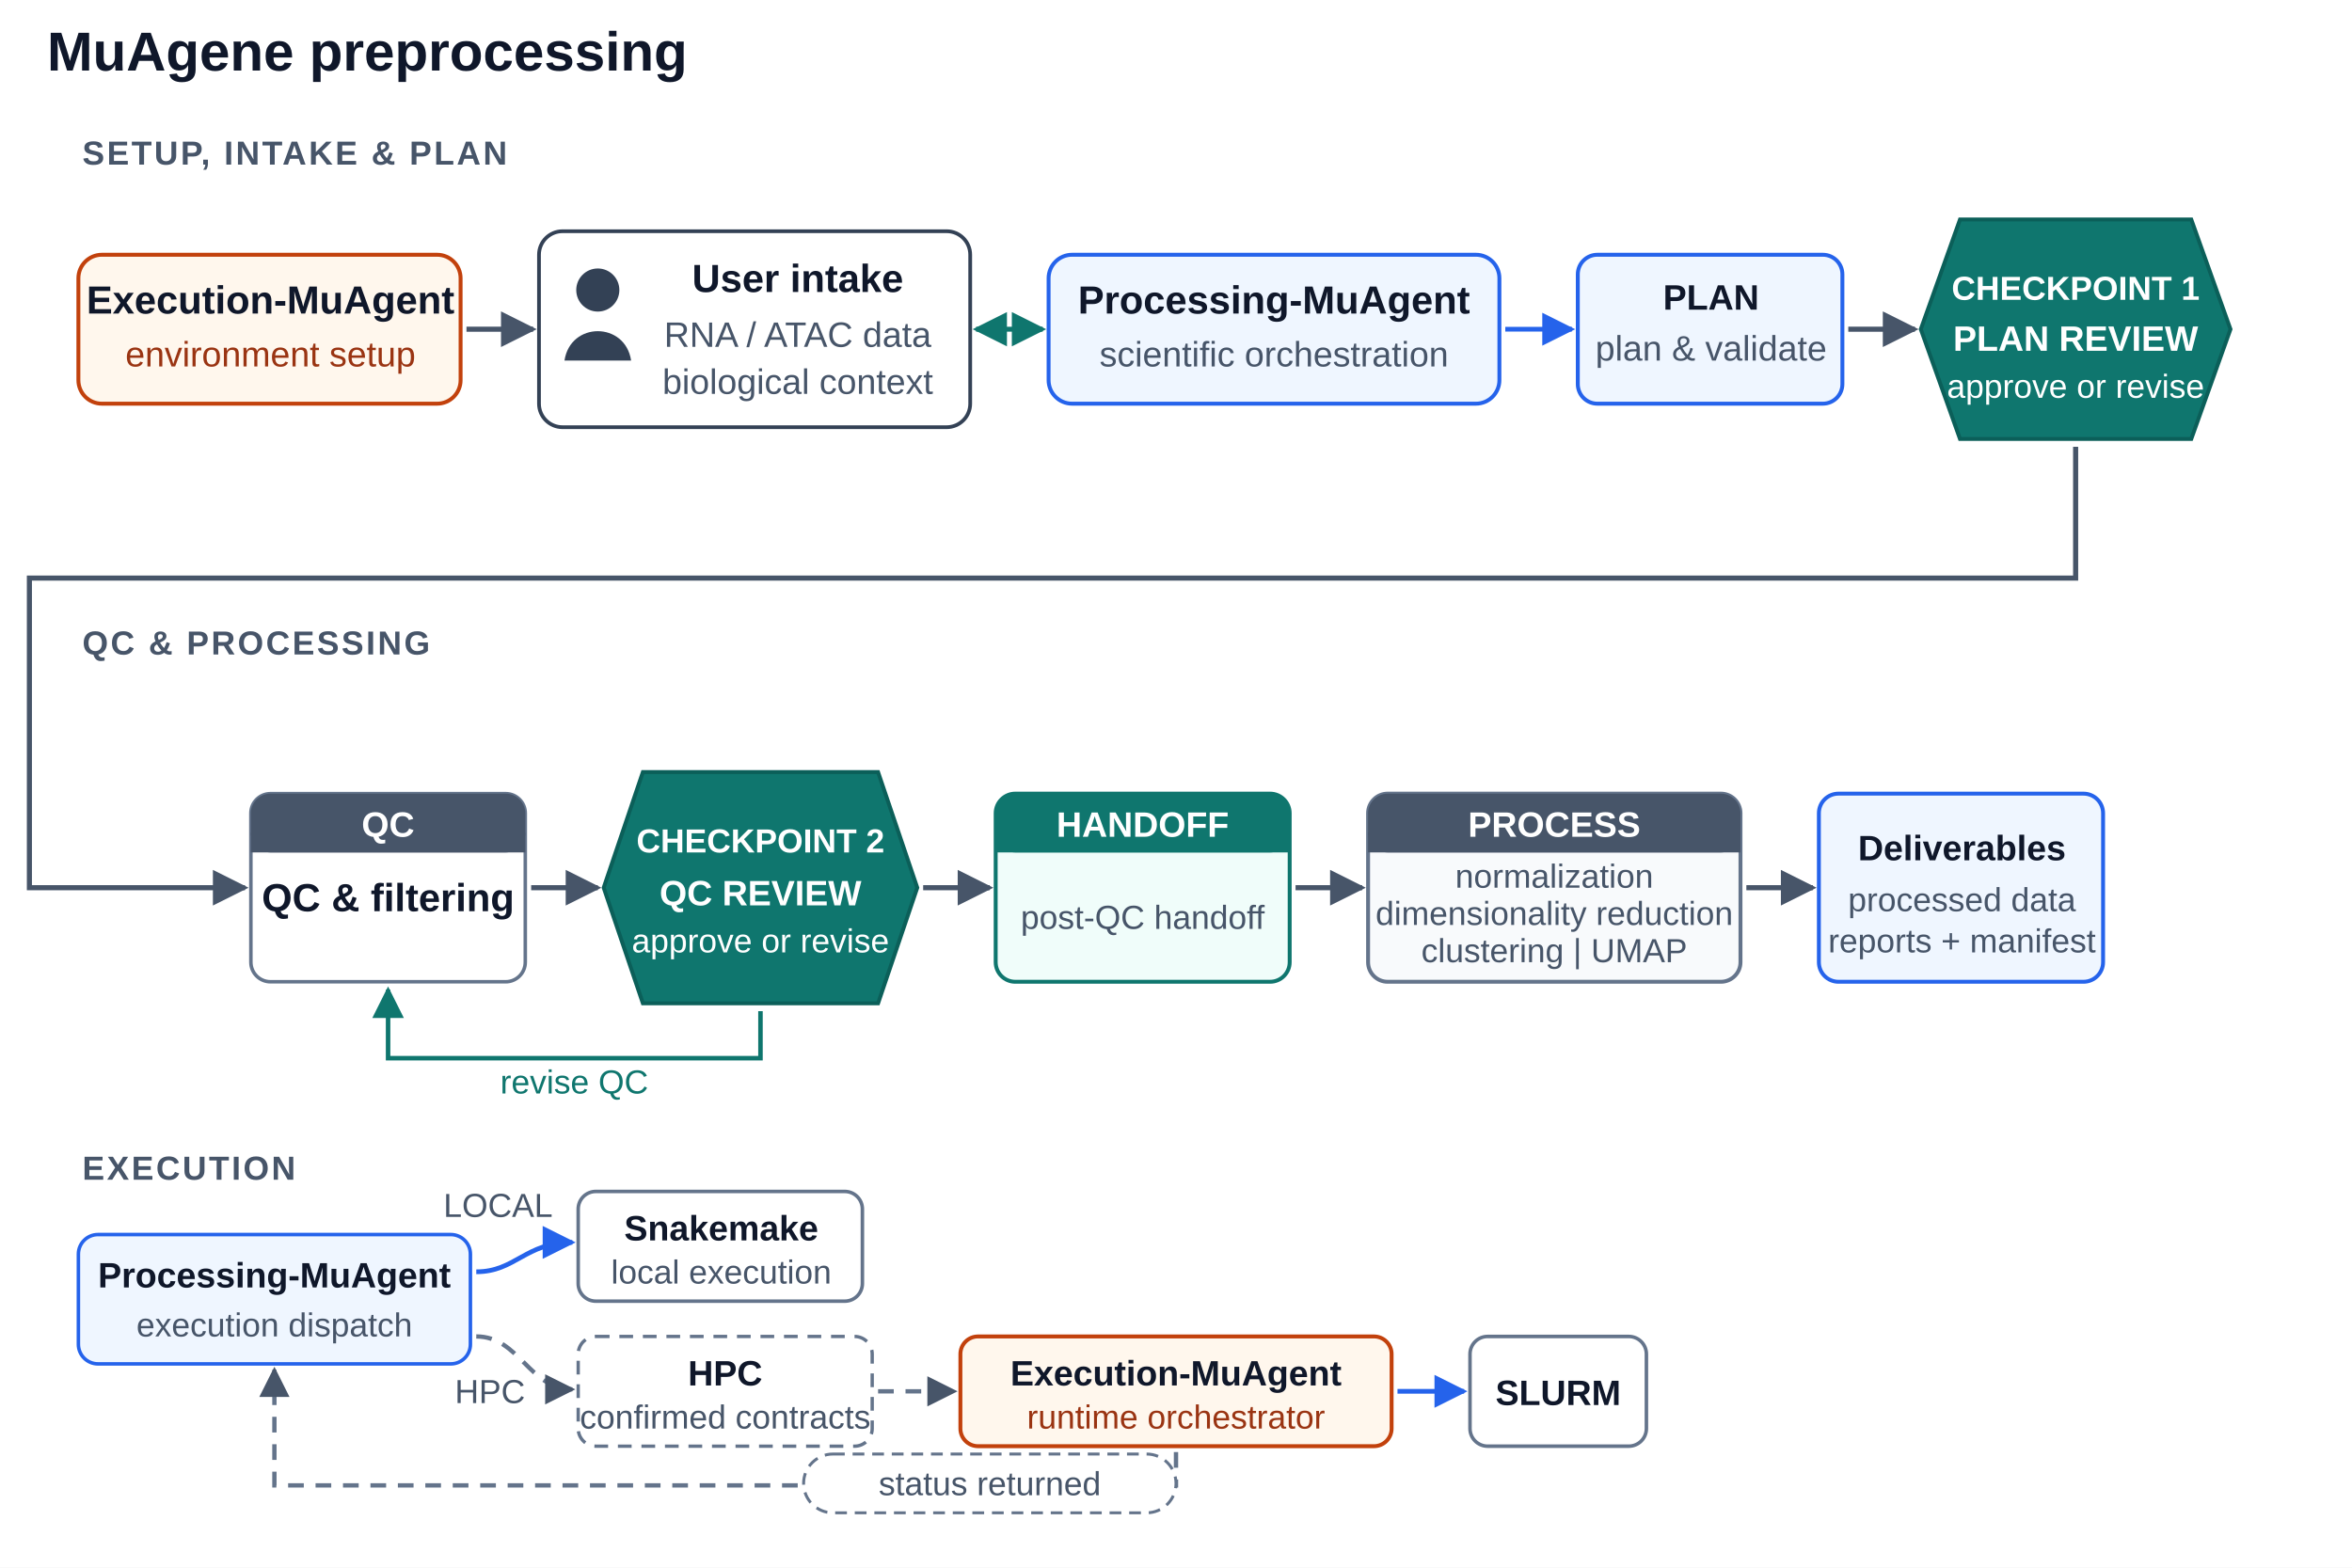
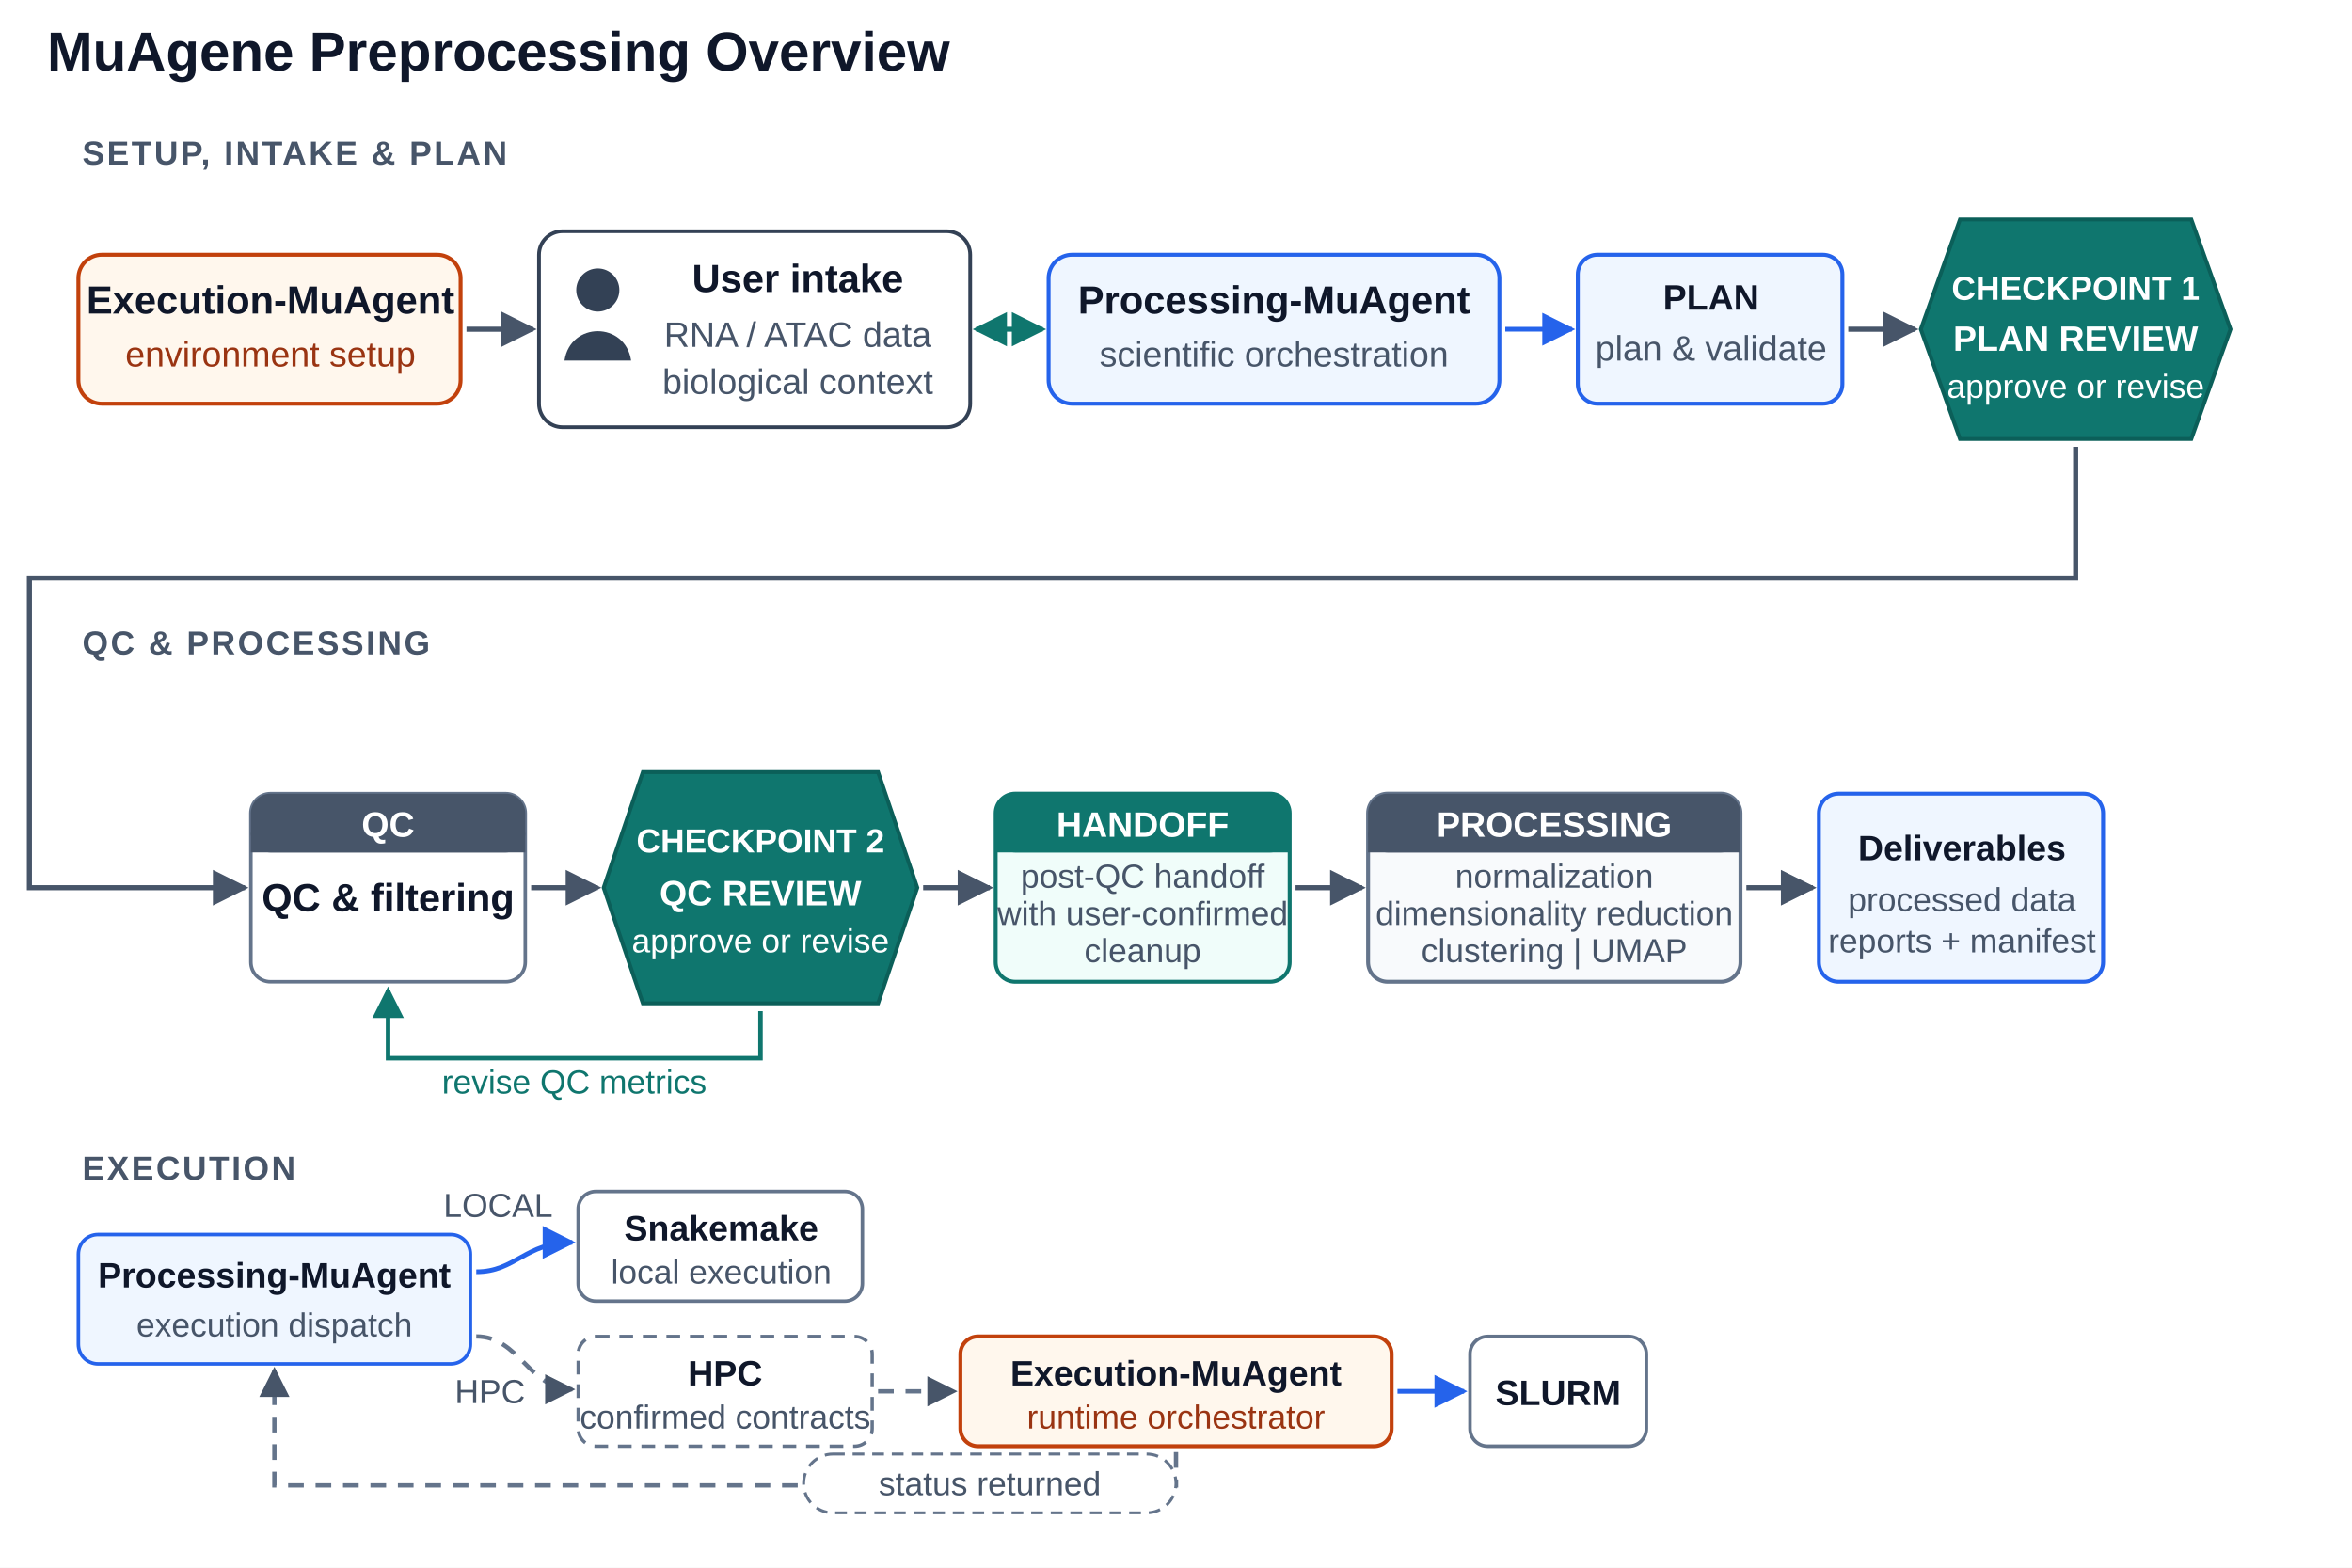
<svg xmlns="http://www.w3.org/2000/svg" width="1200" height="800" viewBox="0 0 1200 800" role="img" aria-labelledby="svg-title svg-desc">
  <defs>
    <marker id="arrow-slate" viewBox="0 0 10 10" refX="9" refY="5" markerWidth="7" markerHeight="7" orient="auto-start-reverse">
      <path d="M0 0 L10 5 L0 10 Z" fill="#475569" />
    </marker>
    <marker id="arrow-blue" viewBox="0 0 10 10" refX="9" refY="5" markerWidth="7" markerHeight="7" orient="auto-start-reverse">
      <path d="M0 0 L10 5 L0 10 Z" fill="#2563eb" />
    </marker>
    <marker id="arrow-teal" viewBox="0 0 10 10" refX="9" refY="5" markerWidth="7" markerHeight="7" orient="auto-start-reverse">
      <path d="M0 0 L10 5 L0 10 Z" fill="#0f766e" />
    </marker>
    <style>
      text { font-family: Arial, Helvetica, sans-serif; }
      .title { font-size: 28px; font-weight: 700; fill: #0f172a; }
      .panel-title { font-size: 17px; font-weight: 700; letter-spacing: 1.2px; fill: #475569; }
      .node-title { font-size: 20px; font-weight: 700; fill: #0f172a; }
      .label { font-size: 18px; fill: #475569; }
      .label-strong { font-size: 18px; font-weight: 700; fill: #0f172a; }
      .helper { font-size: 17px; fill: #475569; }
      .on-dark { fill: #ffffff; }
      .teal-text { fill: #0f766e; }
      .orange-text { fill: #9a3412; }
      .panel { fill: #f8fafc; stroke: #cbd5e1; stroke-width: 1.7; }
      .module { fill: #ffffff; stroke: #64748b; stroke-width: 1.8; }
      .flow { fill: none; stroke: #475569; stroke-width: 2.6; marker-end: url(#arrow-slate); }
      .execution { fill: none; stroke: #2563eb; stroke-width: 2.4; marker-end: url(#arrow-blue); }
      .dialogue { fill: none; stroke: #0f766e; stroke-width: 2.5; marker-start: url(#arrow-teal); marker-end: url(#arrow-teal); }
      .revision { fill: none; stroke: #0f766e; stroke-width: 2.3; marker-end: url(#arrow-teal); }
      .contract { fill: none; stroke: #64748b; stroke-width: 2.2; stroke-dasharray: 8 6; marker-end: url(#arrow-slate); }
      .artifact { fill: #ffffff; stroke: #64748b; stroke-width: 1.7; stroke-dasharray: 7 5; }
    </style>
  </defs>
  <rect width="1200" height="800" fill="#ffffff" />
-   <text x="24" y="36" class="title">MuAgene preprocessing</text>
+   <text x="24" y="36" class="title">MuAgene Preprocessing Overview</text>
  <text x="42" y="84" class="panel-title">SETUP, INTAKE &amp; PLAN</text>
  <rect x="40" y="130" width="195" height="76" rx="12" fill="#fff7ed" stroke="#c2410c" stroke-width="2" />
  <text x="138" y="160" text-anchor="middle" class="node-title">Execution-MuAgent</text>
  <text x="138" y="187" text-anchor="middle" class="label orange-text">environment setup</text>
  <path d="M238 168 H272" class="flow" />
  <rect x="275" y="118" width="220" height="100" rx="12" fill="#ffffff" stroke="#334155" stroke-width="1.9" />
  <circle cx="305" cy="148" r="11" fill="#334155" />
  <path d="M288 184 C291 164 319 164 322 184" fill="#334155" />
  <text x="407" y="149" text-anchor="middle" class="node-title">User intake</text>
  <text x="407" y="177" text-anchor="middle" class="label">RNA / ATAC data</text>
  <text x="407" y="201" text-anchor="middle" class="label">biological context</text>
  <path d="M498 168 H532" class="dialogue" />
  <rect x="535" y="130" width="230" height="76" rx="12" fill="#eff6ff" stroke="#2563eb" stroke-width="2" />
  <text x="650" y="160" text-anchor="middle" class="node-title">Processing-MuAgent</text>
  <text x="650" y="187" text-anchor="middle" class="label">scientific orchestration</text>
  <path d="M768 168 H802" class="execution" />
  <rect x="805" y="130" width="135" height="76" rx="10" fill="#eff6ff" stroke="#2563eb" stroke-width="2" />
  <text x="873" y="158" text-anchor="middle" class="label-strong">PLAN</text>
  <text x="873" y="184" text-anchor="middle" class="label">plan &amp; validate</text>
  <path d="M943 168 H977" class="flow" />
  <polygon points="980,168 1000,112 1118,112 1138,168 1118,224 1000,224" fill="#0f766e" stroke="#0b5f59" stroke-width="2" />
  <text x="1059" y="153" text-anchor="middle" class="helper on-dark" font-weight="700">CHECKPOINT 1</text>
  <text x="1059" y="179" text-anchor="middle" class="label-strong on-dark">PLAN REVIEW</text>
  <text x="1059" y="203" text-anchor="middle" class="helper on-dark">approve or revise</text>
  <text x="42" y="334" class="panel-title">QC &amp; PROCESSING</text>
  <path d="M1059 228 V295 H15 V453 H125" class="flow" />
  <rect x="128" y="405" width="140" height="96" rx="10" class="module" />
  <rect x="128" y="405" width="140" height="30" rx="10" fill="#475569" />
  <rect x="128" y="425" width="140" height="10" fill="#475569" />
  <text x="198" y="427" text-anchor="middle" class="label-strong on-dark">QC</text>
  <text x="198" y="465" text-anchor="middle" class="node-title">QC &amp; filtering</text>
  <path d="M271 453 H305" class="flow" />
  <polygon points="308,453 328,394 448,394 468,453 448,512 328,512" fill="#0f766e" stroke="#0b5f59" stroke-width="2" />
  <text x="388" y="435" text-anchor="middle" class="helper on-dark" font-weight="700">CHECKPOINT 2</text>
  <text x="388" y="462" text-anchor="middle" class="label-strong on-dark">QC REVIEW</text>
  <text x="388" y="486" text-anchor="middle" class="helper on-dark">approve or revise</text>
  <path d="M388 516 V540 H198 V505" class="revision" />
-   <text x="293" y="558" text-anchor="middle" class="helper teal-text">revise QC</text>
+   <text x="293" y="558" text-anchor="middle" class="helper teal-text">revise QC metrics</text>
  <path d="M471 453 H505" class="flow" />
  <rect x="508" y="405" width="150" height="96" rx="10" fill="#f0fdfa" stroke="#0f766e" stroke-width="2" />
  <rect x="508" y="405" width="150" height="30" rx="10" fill="#0f766e" />
  <rect x="508" y="425" width="150" height="10" fill="#0f766e" />
  <text x="583" y="427" text-anchor="middle" class="label-strong on-dark">HANDOFF</text>
-   <text x="583" y="474" text-anchor="middle" class="helper">post-QC handoff</text>
+   <text x="583" y="453" text-anchor="middle" class="helper" font-size="16px">post-QC handoff</text>
+   <text x="583" y="472" text-anchor="middle" class="helper" font-size="16px">with user-confirmed</text>
+   <text x="583" y="491" text-anchor="middle" class="helper" font-size="16px">cleanup</text>
  <path d="M661 453 H695" class="flow" />
  <rect x="698" y="405" width="190" height="96" rx="10" fill="#f8fafc" stroke="#64748b" stroke-width="2" />
  <rect x="698" y="405" width="190" height="30" rx="10" fill="#475569" />
  <rect x="698" y="425" width="190" height="10" fill="#475569" />
-   <text x="793" y="427" text-anchor="middle" class="label-strong on-dark">PROCESS</text>
+   <text x="793" y="427" text-anchor="middle" class="label-strong on-dark">PROCESSING</text>
  <text x="793" y="453" text-anchor="middle" class="helper">normalization</text>
  <text x="793" y="472" text-anchor="middle" class="helper">dimensionality reduction</text>
  <text x="793" y="491" text-anchor="middle" class="helper">clustering | UMAP</text>
  <path d="M891 453 H925" class="flow" />
  <rect x="928" y="405" width="145" height="96" rx="10" fill="#eff6ff" stroke="#2563eb" stroke-width="2" />
  <text x="1001" y="439" text-anchor="middle" class="label-strong">Deliverables</text>
  <text x="1001" y="465" text-anchor="middle" class="helper">processed data</text>
  <text x="1001" y="486" text-anchor="middle" class="helper">reports + manifest</text>
  <text x="42" y="602" class="panel-title">EXECUTION</text>
  <rect x="40" y="630" width="200" height="66" rx="10" fill="#eff6ff" stroke="#2563eb" stroke-width="1.8" />
  <text x="140" y="657" text-anchor="middle" class="label-strong">Processing-MuAgent</text>
  <text x="140" y="682" text-anchor="middle" class="helper">execution dispatch</text>
  <text x="282" y="621" text-anchor="end" class="helper">LOCAL</text>
  <path d="M243 649 C263 649 268 634 292 634" class="execution" />
  <rect x="295" y="608" width="145" height="56" rx="9" class="module" />
  <text x="368" y="633" text-anchor="middle" class="label-strong">Snakemake</text>
  <text x="368" y="655" text-anchor="middle" class="helper">local execution</text>
  <text x="250" y="716" text-anchor="middle" class="helper">HPC</text>
  <path d="M243 682 C265 682 270 709 292 709" class="contract" />
  <rect x="295" y="682" width="150" height="56" rx="9" class="artifact" />
  <text x="370" y="707" text-anchor="middle" class="label-strong">HPC</text>
  <text x="370" y="729" text-anchor="middle" class="helper">confirmed contracts</text>
  <path d="M448 710 H487" class="contract" />
  <rect x="490" y="682" width="220" height="56" rx="9" fill="#fff7ed" stroke="#c2410c" stroke-width="2" />
  <text x="600" y="707" text-anchor="middle" class="label-strong">Execution-MuAgent</text>
  <text x="600" y="729" text-anchor="middle" class="helper orange-text">runtime orchestrator</text>
  <path d="M713 710 H747" class="execution" />
  <rect x="750" y="682" width="90" height="56" rx="9" class="module" />
  <text x="795" y="717" text-anchor="middle" class="label-strong">SLURM</text>
  <path d="M600 741 V758 H140 V699" class="contract" />
  <rect x="410" y="742" width="190" height="30" rx="15" fill="#ffffff" stroke="#64748b" stroke-width="1.5" stroke-dasharray="6 4" />
  <text x="505" y="763" text-anchor="middle" class="helper">status returned</text>
</svg>
